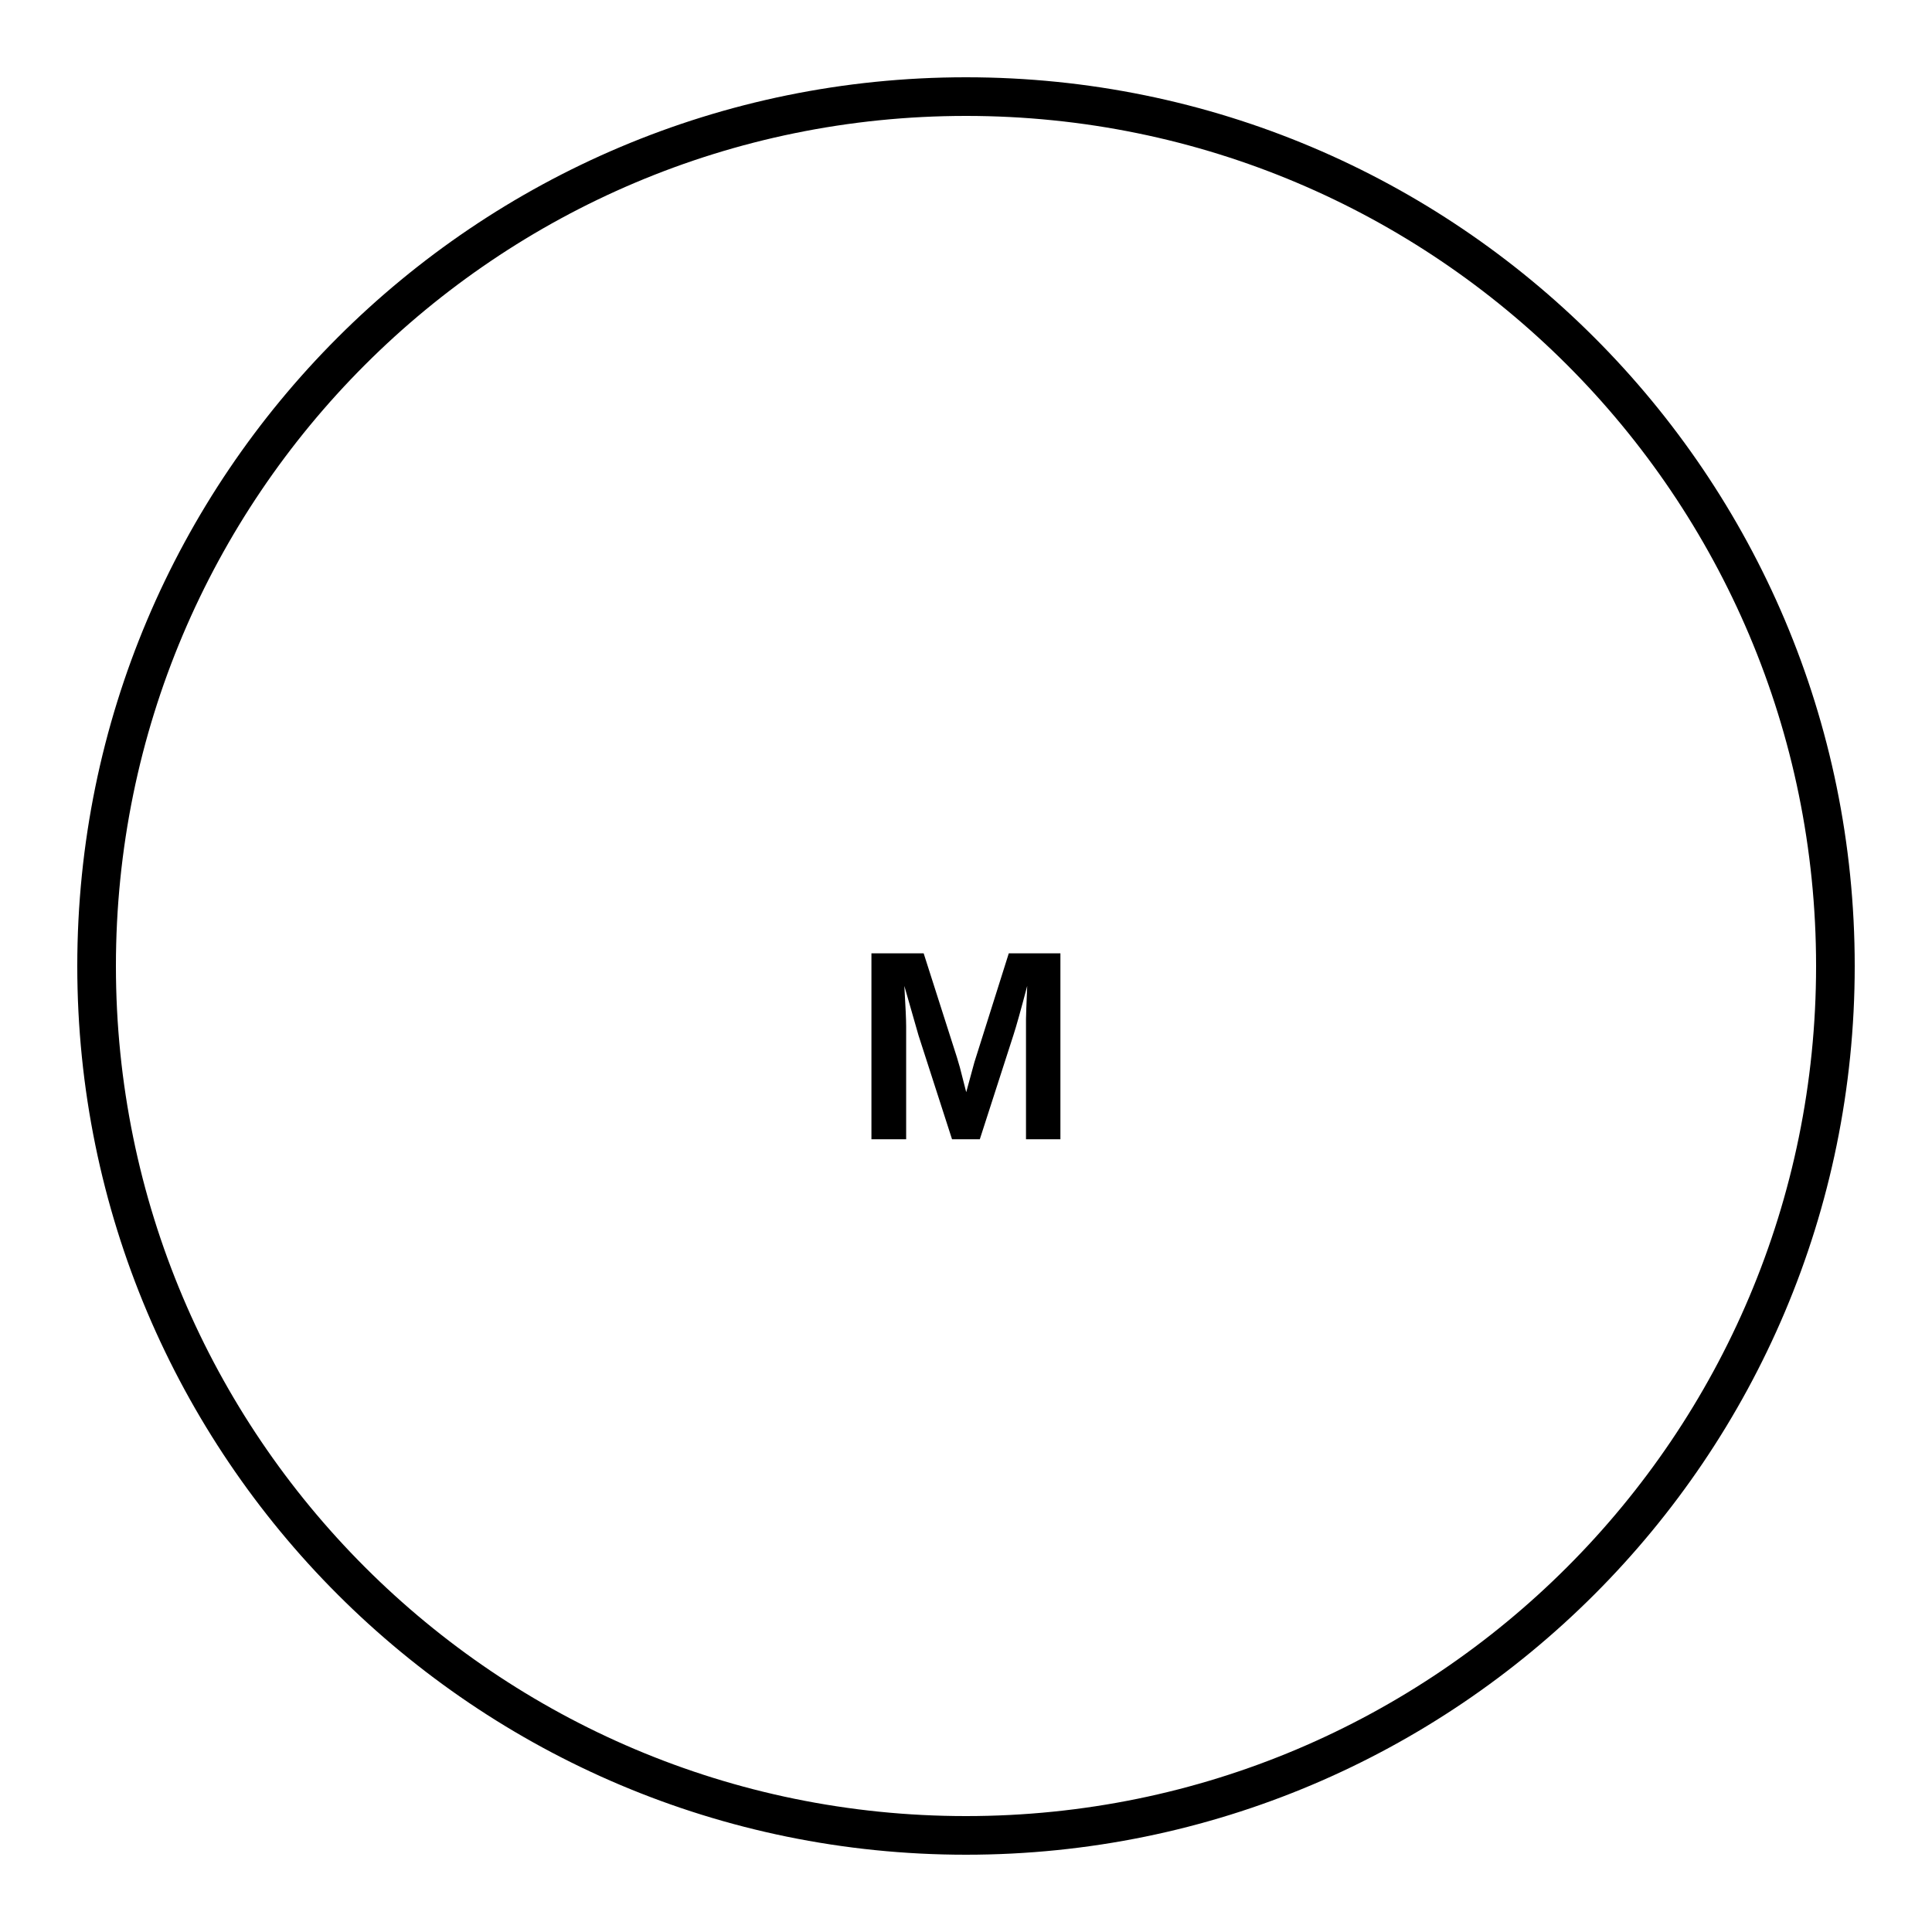
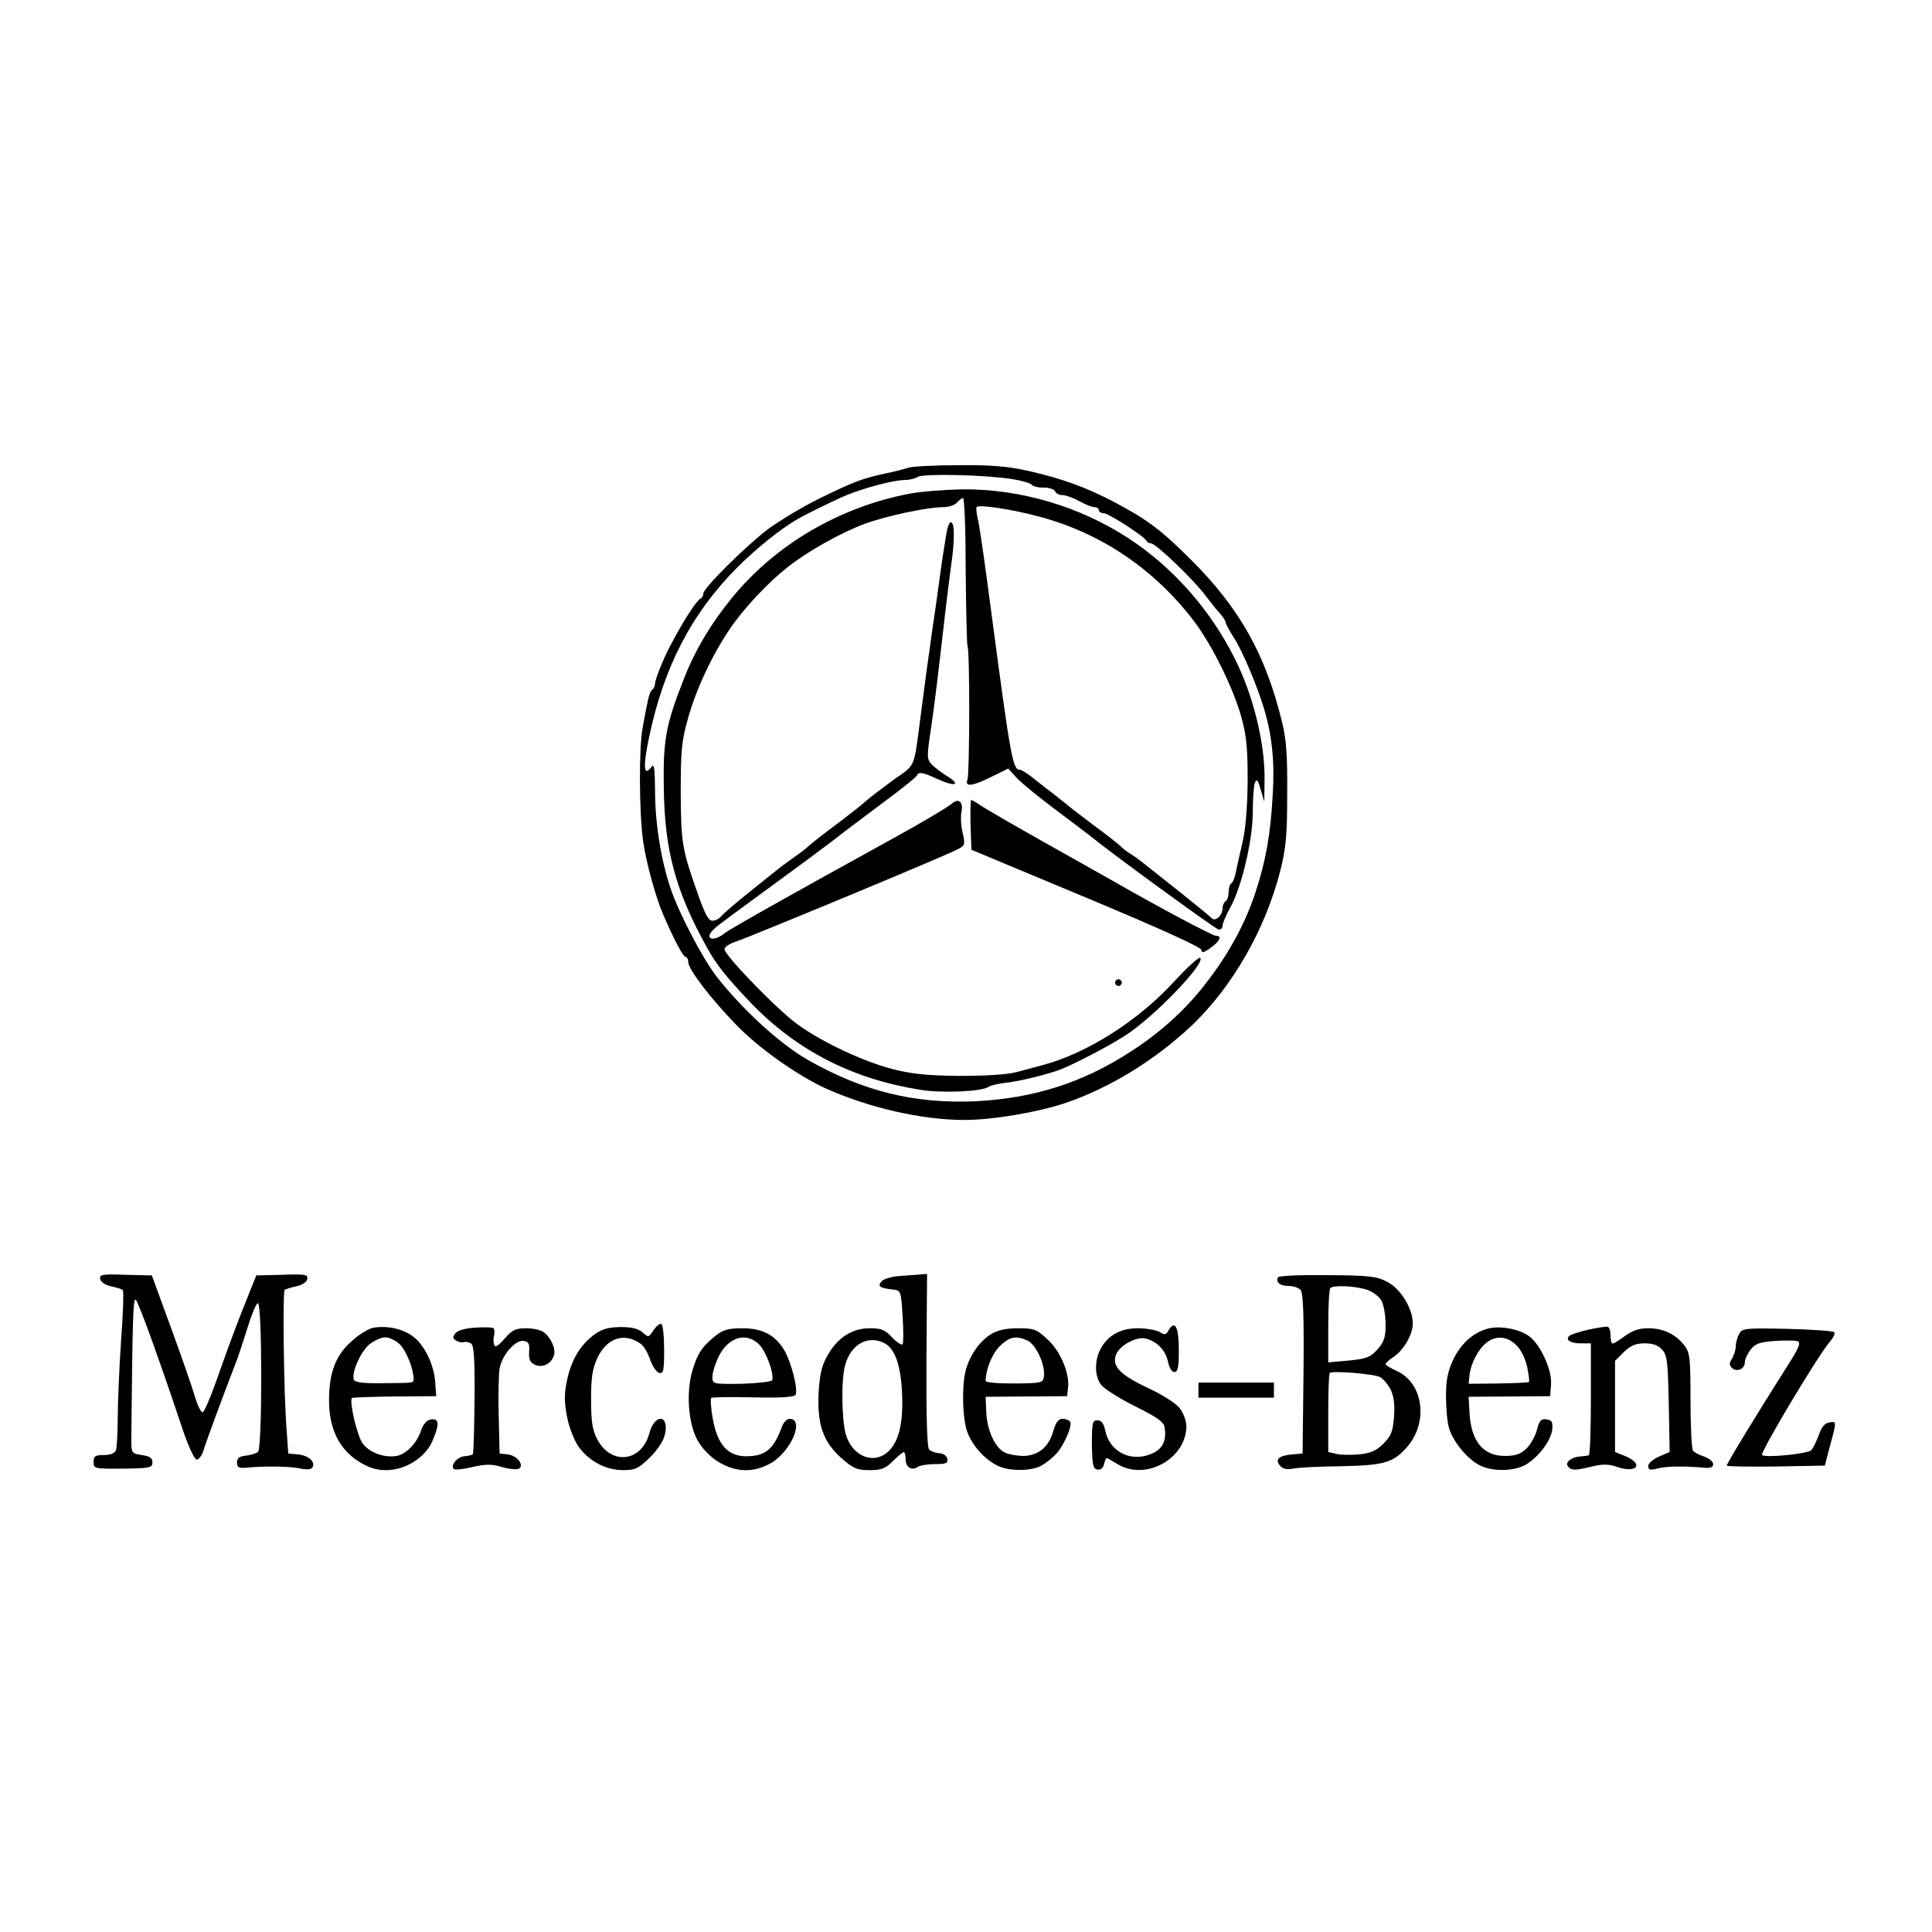
- <svg xmlns="http://www.w3.org/2000/svg" viewBox="0 0 100 100">
-   <rect width="100" height="100" fill="none" />
-   <text x="50%" y="55%" dominant-baseline="middle" text-anchor="middle" font-family="Arial, sans-serif" font-weight="bold" font-size="14" fill="black">M</text>
-   <circle cx="50" cy="50" r="45" stroke="black" stroke-width="2" fill="none" />
+ <svg xmlns="http://www.w3.org/2000/svg" version="1.0" width="640pt" height="640pt" viewBox="0 0 640 640" preserveAspectRatio="xMidYMid meet">
+   <g transform="translate(0,640) scale(0.1,-0.1)" fill="#000000" stroke="none">
+     <path d="M3010 4851 c-14 -5 -50 -14 -80 -20 -76 -17 -100 -26 -215 -82 -55 -27 -131 -73 -170 -101 -77 -59 -215 -196 -215 -214 0 -7 -4 -14 -8 -16 -13 -5 -54 -67 -100 -154 -23 -42 -52 -115 -52 -128 0 -8 -4 -17 -9 -20 -5 -3 -12 -20 -15 -38 -4 -18 -12 -58 -17 -88 -13 -65 -12 -288 2 -380 10 -69 41 -182 66 -240 35 -81 66 -140 74 -140 5 0 9 -8 9 -17 0 -24 76 -123 159 -208 74 -77 202 -167 295 -210 145 -65 320 -105 461 -105 93 0 241 25 334 56 147 50 297 142 419 257 135 129 243 317 293 512 19 76 23 116 23 255 1 125 -3 183 -17 238 -54 223 -141 378 -301 537 -100 100 -144 133 -257 193 -93 48 -165 75 -282 102 -68 15 -120 20 -230 19 -78 0 -153 -4 -167 -8z m343 -38 c32 -5 62 -14 65 -19 4 -5 22 -10 39 -9 18 0 35 -6 38 -12 2 -7 13 -13 24 -13 11 0 36 -9 56 -20 20 -11 42 -20 50 -20 8 0 15 -4 15 -10 0 -5 7 -10 16 -10 16 0 137 -78 142 -92 2 -4 9 -8 15 -8 16 0 144 -123 182 -175 17 -22 38 -49 48 -59 9 -11 17 -23 17 -28 0 -4 13 -28 29 -53 28 -44 76 -158 99 -235 26 -87 35 -176 28 -284 -7 -132 -24 -223 -59 -328 -34 -100 -84 -192 -153 -283 -69 -93 -155 -172 -259 -239 -159 -103 -320 -154 -512 -164 -205 -9 -374 33 -557 137 -94 54 -217 167 -303 277 -47 62 -122 205 -151 289 -32 94 -52 218 -52 324 -1 83 -3 94 -14 78 -24 -31 -26 5 -6 100 48 231 140 410 291 562 66 66 146 130 202 162 35 20 130 66 162 79 61 25 158 50 193 50 15 0 34 5 42 10 17 12 224 7 313 -7z" />
+     <path d="M3015 4765 c-233 -44 -445 -168 -590 -345 -71 -87 -125 -178 -162 -275 -58 -147 -67 -201 -64 -360 3 -204 40 -339 143 -524 31 -57 66 -100 147 -185 151 -156 334 -250 559 -286 72 -12 207 -6 227 10 6 4 30 10 55 13 44 4 145 29 185 45 54 22 162 79 213 112 96 62 266 239 248 257 -4 4 -43 -31 -86 -78 -120 -131 -289 -238 -435 -277 -22 -6 -62 -17 -90 -24 -31 -8 -102 -12 -190 -12 -108 1 -158 7 -220 23 -98 26 -228 87 -311 146 -66 47 -244 230 -244 251 0 7 17 18 38 25 46 15 692 283 731 304 28 14 29 16 20 56 -6 23 -7 55 -4 70 7 33 -10 47 -33 26 -16 -13 -98 -62 -202 -119 -309 -170 -530 -294 -549 -309 -41 -33 -72 -18 -33 16 9 9 89 68 177 132 88 64 185 136 215 159 30 24 105 80 165 125 61 45 112 86 113 91 5 12 19 10 68 -13 57 -26 79 -20 33 9 -20 12 -43 30 -53 40 -16 18 -16 27 -2 118 14 97 24 183 46 374 6 52 15 125 20 162 13 85 13 148 0 148 -5 0 -11 -15 -14 -32 -3 -18 -8 -49 -11 -68 -3 -19 -10 -66 -15 -105 -5 -38 -14 -101 -20 -140 -5 -38 -15 -106 -21 -150 -6 -44 -14 -109 -19 -145 -24 -181 -15 -160 -91 -214 -38 -28 -79 -59 -91 -70 -13 -12 -50 -41 -83 -66 -67 -50 -92 -70 -109 -85 -6 -6 -27 -22 -46 -35 -19 -14 -42 -30 -50 -37 -8 -6 -51 -41 -95 -76 -44 -35 -86 -71 -94 -80 -7 -10 -21 -17 -31 -17 -13 0 -25 22 -48 88 -53 149 -56 169 -57 337 0 139 3 171 24 245 27 97 80 210 139 297 46 68 126 153 192 205 69 54 177 114 255 143 75 27 207 55 260 55 18 0 38 7 45 15 7 8 16 15 20 15 5 0 9 -109 9 -241 1 -133 4 -245 6 -249 8 -12 7 -423 0 -442 -10 -26 15 -23 80 9 l55 27 27 -30 c16 -17 73 -64 128 -105 55 -41 106 -80 115 -87 72 -59 418 -311 428 -312 6 0 12 6 12 14 0 7 11 34 25 59 38 67 75 225 75 317 0 43 3 87 7 97 6 14 10 10 19 -22 l12 -40 1 70 c2 123 -38 284 -100 406 -81 161 -205 301 -351 396 -162 106 -360 164 -552 162 -55 -1 -132 -7 -171 -14z m430 -77 c205 -55 382 -176 512 -348 59 -78 129 -221 155 -315 18 -65 21 -105 21 -215 -1 -89 -7 -159 -18 -205 -9 -38 -19 -82 -22 -98 -3 -15 -9 -30 -14 -33 -5 -3 -9 -16 -9 -29 0 -13 -4 -27 -10 -30 -5 -3 -10 -14 -10 -24 0 -10 -6 -24 -14 -30 -11 -9 -17 -9 -27 2 -12 11 -86 71 -214 172 -21 17 -45 34 -54 39 -9 5 -22 16 -29 23 -7 7 -48 39 -90 70 -42 32 -82 62 -88 68 -6 5 -26 21 -44 35 -18 14 -49 37 -68 53 -19 15 -38 27 -43 27 -24 0 -30 31 -94 513 -19 147 -39 286 -44 309 -6 23 -8 45 -6 48 6 10 119 -7 210 -32z" />
+     <path d="M3215 3668 l3 -83 381 -159 c244 -102 381 -164 381 -173 0 -11 8 -9 30 7 31 22 39 40 18 40 -11 0 -181 90 -338 180 -36 20 -144 81 -240 135 -96 54 -187 107 -202 117 -14 10 -28 18 -31 18 -2 0 -3 -37 -2 -82z" />
+     <path d="M3696 3151 c-4 -5 -2 -12 3 -15 5 -4 12 -2 15 3 4 5 2 12 -3 15 -5 4 -12 2 -15 -3z" />
+     <path d="M332 2163 c2 -10 17 -20 36 -24 18 -4 36 -9 39 -13 3 -3 1 -79 -6 -168 -6 -90 -11 -205 -11 -255 0 -50 -3 -98 -6 -107 -4 -10 -18 -16 -40 -16 -29 0 -34 -4 -34 -23 0 -22 2 -23 98 -22 89 1 97 3 97 21 0 14 -9 20 -35 24 -34 5 -35 6 -35 53 4 411 6 470 15 461 10 -10 83 -213 155 -429 20 -58 39 -100 47 -100 7 0 17 14 22 30 8 27 58 163 105 285 10 25 28 80 41 122 13 42 28 79 34 81 15 6 15 -478 1 -492 -5 -5 -23 -11 -40 -13 -22 -2 -30 -8 -30 -23 0 -16 6 -19 30 -17 59 6 150 5 181 -3 20 -4 34 -3 39 4 11 18 -13 40 -48 43 l-32 3 -6 85 c-9 116 -13 450 -6 457 3 3 21 8 39 12 19 4 34 14 36 24 3 15 -6 17 -83 14 l-86 -2 -46 -115 c-25 -63 -62 -164 -83 -225 -21 -60 -43 -111 -48 -113 -6 -2 -17 21 -26 50 -8 29 -44 132 -79 228 l-64 175 -87 2 c-78 3 -87 1 -84 -14z" />
+     <path d="M2978 2173 c-25 -2 -52 -10 -58 -18 -14 -16 -6 -22 40 -27 24 -3 25 -6 30 -88 3 -47 3 -88 0 -93 -3 -4 -19 6 -35 23 -23 25 -37 30 -73 30 -58 0 -105 -29 -139 -87 -21 -36 -27 -63 -31 -123 -6 -106 14 -166 75 -220 40 -35 52 -40 94 -40 39 0 52 5 77 30 17 17 33 30 36 30 3 0 6 -11 6 -24 0 -27 20 -39 41 -25 8 5 33 9 57 9 36 0 43 3 40 18 -2 10 -13 17 -26 18 -13 1 -28 6 -34 12 -7 7 -10 105 -9 296 l2 286 -23 -2 c-13 -1 -44 -3 -70 -5z m-47 -223 c33 -18 52 -70 57 -160 5 -99 -9 -162 -43 -196 -48 -48 -121 -20 -143 54 -14 48 -16 184 -2 231 19 69 77 100 131 71z" />
+     <path d="M4234 2169 c-9 -16 6 -29 35 -29 16 0 34 -6 40 -14 8 -9 11 -91 9 -277 l-3 -264 -35 -3 c-44 -4 -57 -16 -40 -37 9 -11 22 -14 44 -10 17 4 90 7 161 8 143 3 172 12 219 67 68 82 50 208 -36 248 -21 9 -38 20 -38 23 0 4 11 14 25 23 35 23 65 75 65 112 0 49 -40 115 -85 138 -35 18 -59 21 -198 22 -86 1 -160 -2 -163 -7z m296 -42 c19 -7 40 -23 47 -37 7 -14 13 -49 13 -77 0 -44 -5 -58 -27 -83 -24 -27 -37 -31 -95 -37 l-68 -6 0 120 c0 66 3 123 7 126 10 11 85 7 123 -6z m42 -289 c10 -5 25 -23 34 -40 11 -22 15 -48 12 -90 -4 -50 -9 -64 -35 -90 -24 -24 -42 -32 -82 -36 -27 -2 -61 -2 -75 2 l-26 6 0 129 c0 70 2 130 5 133 8 8 148 -3 167 -14z" />
+     <path d="M2165 1994 c-16 -25 -17 -25 -36 -8 -15 13 -36 18 -74 18 -43 -1 -62 -7 -89 -27 -46 -35 -74 -84 -88 -151 -9 -41 -9 -70 0 -117 6 -34 23 -78 37 -99 34 -49 91 -80 149 -80 41 0 51 5 90 43 26 26 45 56 49 77 14 66 -35 67 -52 2 -26 -96 -127 -107 -173 -19 -16 31 -20 59 -20 131 0 73 4 100 21 138 32 67 90 85 144 46 10 -7 24 -31 31 -53 8 -22 21 -41 30 -43 14 -3 16 9 16 77 0 44 -4 82 -9 85 -5 3 -16 -6 -26 -20z" />
+     <path d="M1238 2002 c-14 -2 -47 -21 -71 -43 -55 -47 -77 -106 -77 -198 0 -93 33 -160 96 -201 35 -22 60 -30 93 -30 63 0 127 40 152 93 25 57 25 79 -3 75 -14 -2 -25 -14 -33 -36 -14 -43 -48 -78 -81 -85 -41 -7 -91 11 -113 42 -18 25 -45 140 -35 150 2 2 66 4 141 5 l138 1 -3 42 c-3 60 -35 127 -74 156 -34 25 -82 36 -130 29z m87 -56 c21 -21 45 -81 45 -113 0 -15 6 -14 -107 -15 -61 -1 -88 3 -91 12 -8 23 22 91 51 116 16 13 40 24 53 24 14 0 36 -11 49 -24z" />
+     <path d="M1573 2002 c-31 -2 -56 -9 -64 -18 -10 -13 -10 -17 2 -25 8 -5 19 -7 25 -5 6 2 17 0 24 -4 10 -6 13 -49 12 -185 -1 -98 -3 -180 -6 -183 -3 -2 -15 -5 -27 -6 -23 -1 -48 -30 -36 -42 4 -4 31 -1 61 6 44 10 63 11 100 0 24 -7 49 -9 55 -5 19 11 -6 43 -36 47 l-28 3 -3 125 c-2 69 0 139 3 157 8 44 52 95 79 91 17 -2 21 -9 19 -35 -2 -24 2 -35 17 -43 25 -13 56 1 65 30 7 21 -9 58 -34 77 -9 7 -35 13 -57 13 -35 0 -47 -5 -72 -34 -21 -24 -32 -31 -35 -21 -3 7 -3 22 0 33 2 11 1 21 -4 23 -4 2 -31 3 -60 1z" />
+     <path d="M3871 1993 c-8 -15 -13 -16 -30 -5 -12 6 -44 12 -72 12 -58 0 -100 -24 -124 -70 -20 -39 -19 -90 3 -118 10 -13 61 -45 113 -71 73 -36 95 -52 97 -70 7 -44 -7 -72 -44 -87 -68 -29 -139 7 -153 78 -5 23 -12 33 -26 33 -16 0 -18 -8 -18 -80 1 -66 4 -81 18 -83 10 -2 19 4 22 17 3 12 7 21 9 21 2 0 18 -9 36 -20 93 -57 228 18 228 126 0 17 -10 44 -22 59 -12 16 -59 46 -105 67 -94 44 -122 74 -105 113 14 30 67 58 97 51 37 -9 66 -39 74 -76 4 -21 13 -35 21 -35 12 0 15 16 15 74 0 76 -13 100 -34 64z" />
+     <path d="M4934 2000 c-50 -11 -94 -49 -120 -104 -18 -38 -24 -68 -24 -121 0 -38 4 -86 10 -105 12 -44 61 -104 102 -124 43 -22 116 -20 154 3 42 26 82 79 86 116 2 24 -1 31 -19 33 -18 3 -24 -4 -32 -36 -6 -21 -22 -49 -36 -62 -18 -17 -36 -23 -70 -23 -72 0 -112 49 -117 143 l-3 53 135 1 135 1 3 39 c4 48 -37 137 -76 162 -34 22 -88 32 -128 24z m89 -56 c15 -14 30 -45 36 -72 5 -26 8 -48 6 -50 -2 -2 -48 -4 -102 -5 l-98 -1 3 29 c4 38 29 86 56 107 31 25 69 22 99 -8z" />
+     <path d="M5265 1996 c-27 -6 -56 -15 -63 -19 -20 -13 -3 -27 34 -27 l34 0 0 -185 c0 -102 -3 -186 -7 -186 -5 -1 -18 -3 -31 -4 -13 -1 -28 -7 -35 -14 -8 -8 -8 -14 1 -23 9 -9 25 -8 67 2 45 11 62 11 94 0 64 -21 87 10 26 36 l-35 14 0 151 0 151 29 29 c23 22 39 29 69 29 27 0 45 -6 58 -21 17 -18 19 -40 22 -180 l3 -159 -35 -15 c-20 -9 -36 -22 -36 -31 0 -14 6 -15 33 -8 30 7 83 8 152 2 21 -2 30 1 30 12 0 8 -13 19 -30 25 -16 5 -33 14 -37 20 -4 5 -8 80 -8 166 0 143 -2 159 -21 183 -29 37 -70 56 -120 56 -30 0 -52 -8 -78 -27 -20 -15 -38 -26 -41 -23 -3 3 -5 16 -5 29 0 13 -4 25 -10 26 -5 1 -32 -3 -60 -9z" />
+     <path d="M2374 1978 c-47 -37 -63 -60 -80 -117 -21 -71 -15 -171 15 -229 14 -27 39 -54 68 -73 60 -37 119 -39 178 -5 67 40 111 146 60 146 -8 0 -20 -12 -25 -27 -28 -76 -56 -98 -123 -97 -58 2 -91 41 -106 125 -6 34 -8 65 -5 68 3 3 65 4 139 2 92 -2 135 1 140 8 10 17 -14 110 -38 150 -30 49 -72 71 -138 71 -43 0 -63 -5 -85 -22z m141 -32 c23 -23 50 -97 43 -118 -2 -5 -46 -10 -101 -12 -97 -1 -97 -1 -97 23 0 14 9 43 20 66 32 66 92 84 135 41z" />
+     <path d="M3284 1981 c-36 -22 -66 -62 -82 -110 -17 -49 -15 -175 4 -219 18 -44 57 -87 98 -107 37 -19 109 -19 144 -1 15 8 37 25 49 38 27 28 56 95 48 108 -4 6 -15 10 -25 10 -14 0 -22 -11 -30 -38 -14 -53 -48 -83 -98 -85 -22 0 -52 5 -65 12 -32 17 -58 75 -60 136 l-2 48 135 1 135 1 3 28 c6 48 -26 123 -69 161 -35 33 -45 36 -97 36 -38 0 -67 -6 -88 -19z m120 -22 c28 -13 60 -82 54 -119 -3 -21 -7 -22 -98 -23 -53 0 -95 3 -95 9 1 39 21 88 46 114 33 32 54 37 93 19z" />
+     <path d="M5761 1981 c-6 -11 -11 -29 -11 -40 0 -12 -6 -30 -12 -41 -10 -15 -10 -22 -1 -31 16 -16 43 -4 43 18 0 10 9 29 19 42 15 20 30 25 80 29 33 2 67 2 76 -1 12 -5 3 -25 -43 -96 -90 -142 -192 -309 -192 -316 0 -3 73 -4 163 -3 l162 3 13 50 c27 99 27 97 2 93 -15 -2 -26 -15 -35 -42 -8 -21 -19 -44 -25 -50 -12 -12 -151 -26 -163 -16 -8 7 190 338 226 377 11 13 17 26 13 30 -3 4 -74 9 -156 11 -140 3 -149 2 -159 -17z" />
+     <path d="M3970 1795 l0 -25 125 0 125 0 0 25 0 25 -125 0 -125 0 0 -25z" />
+   </g>
</svg>
